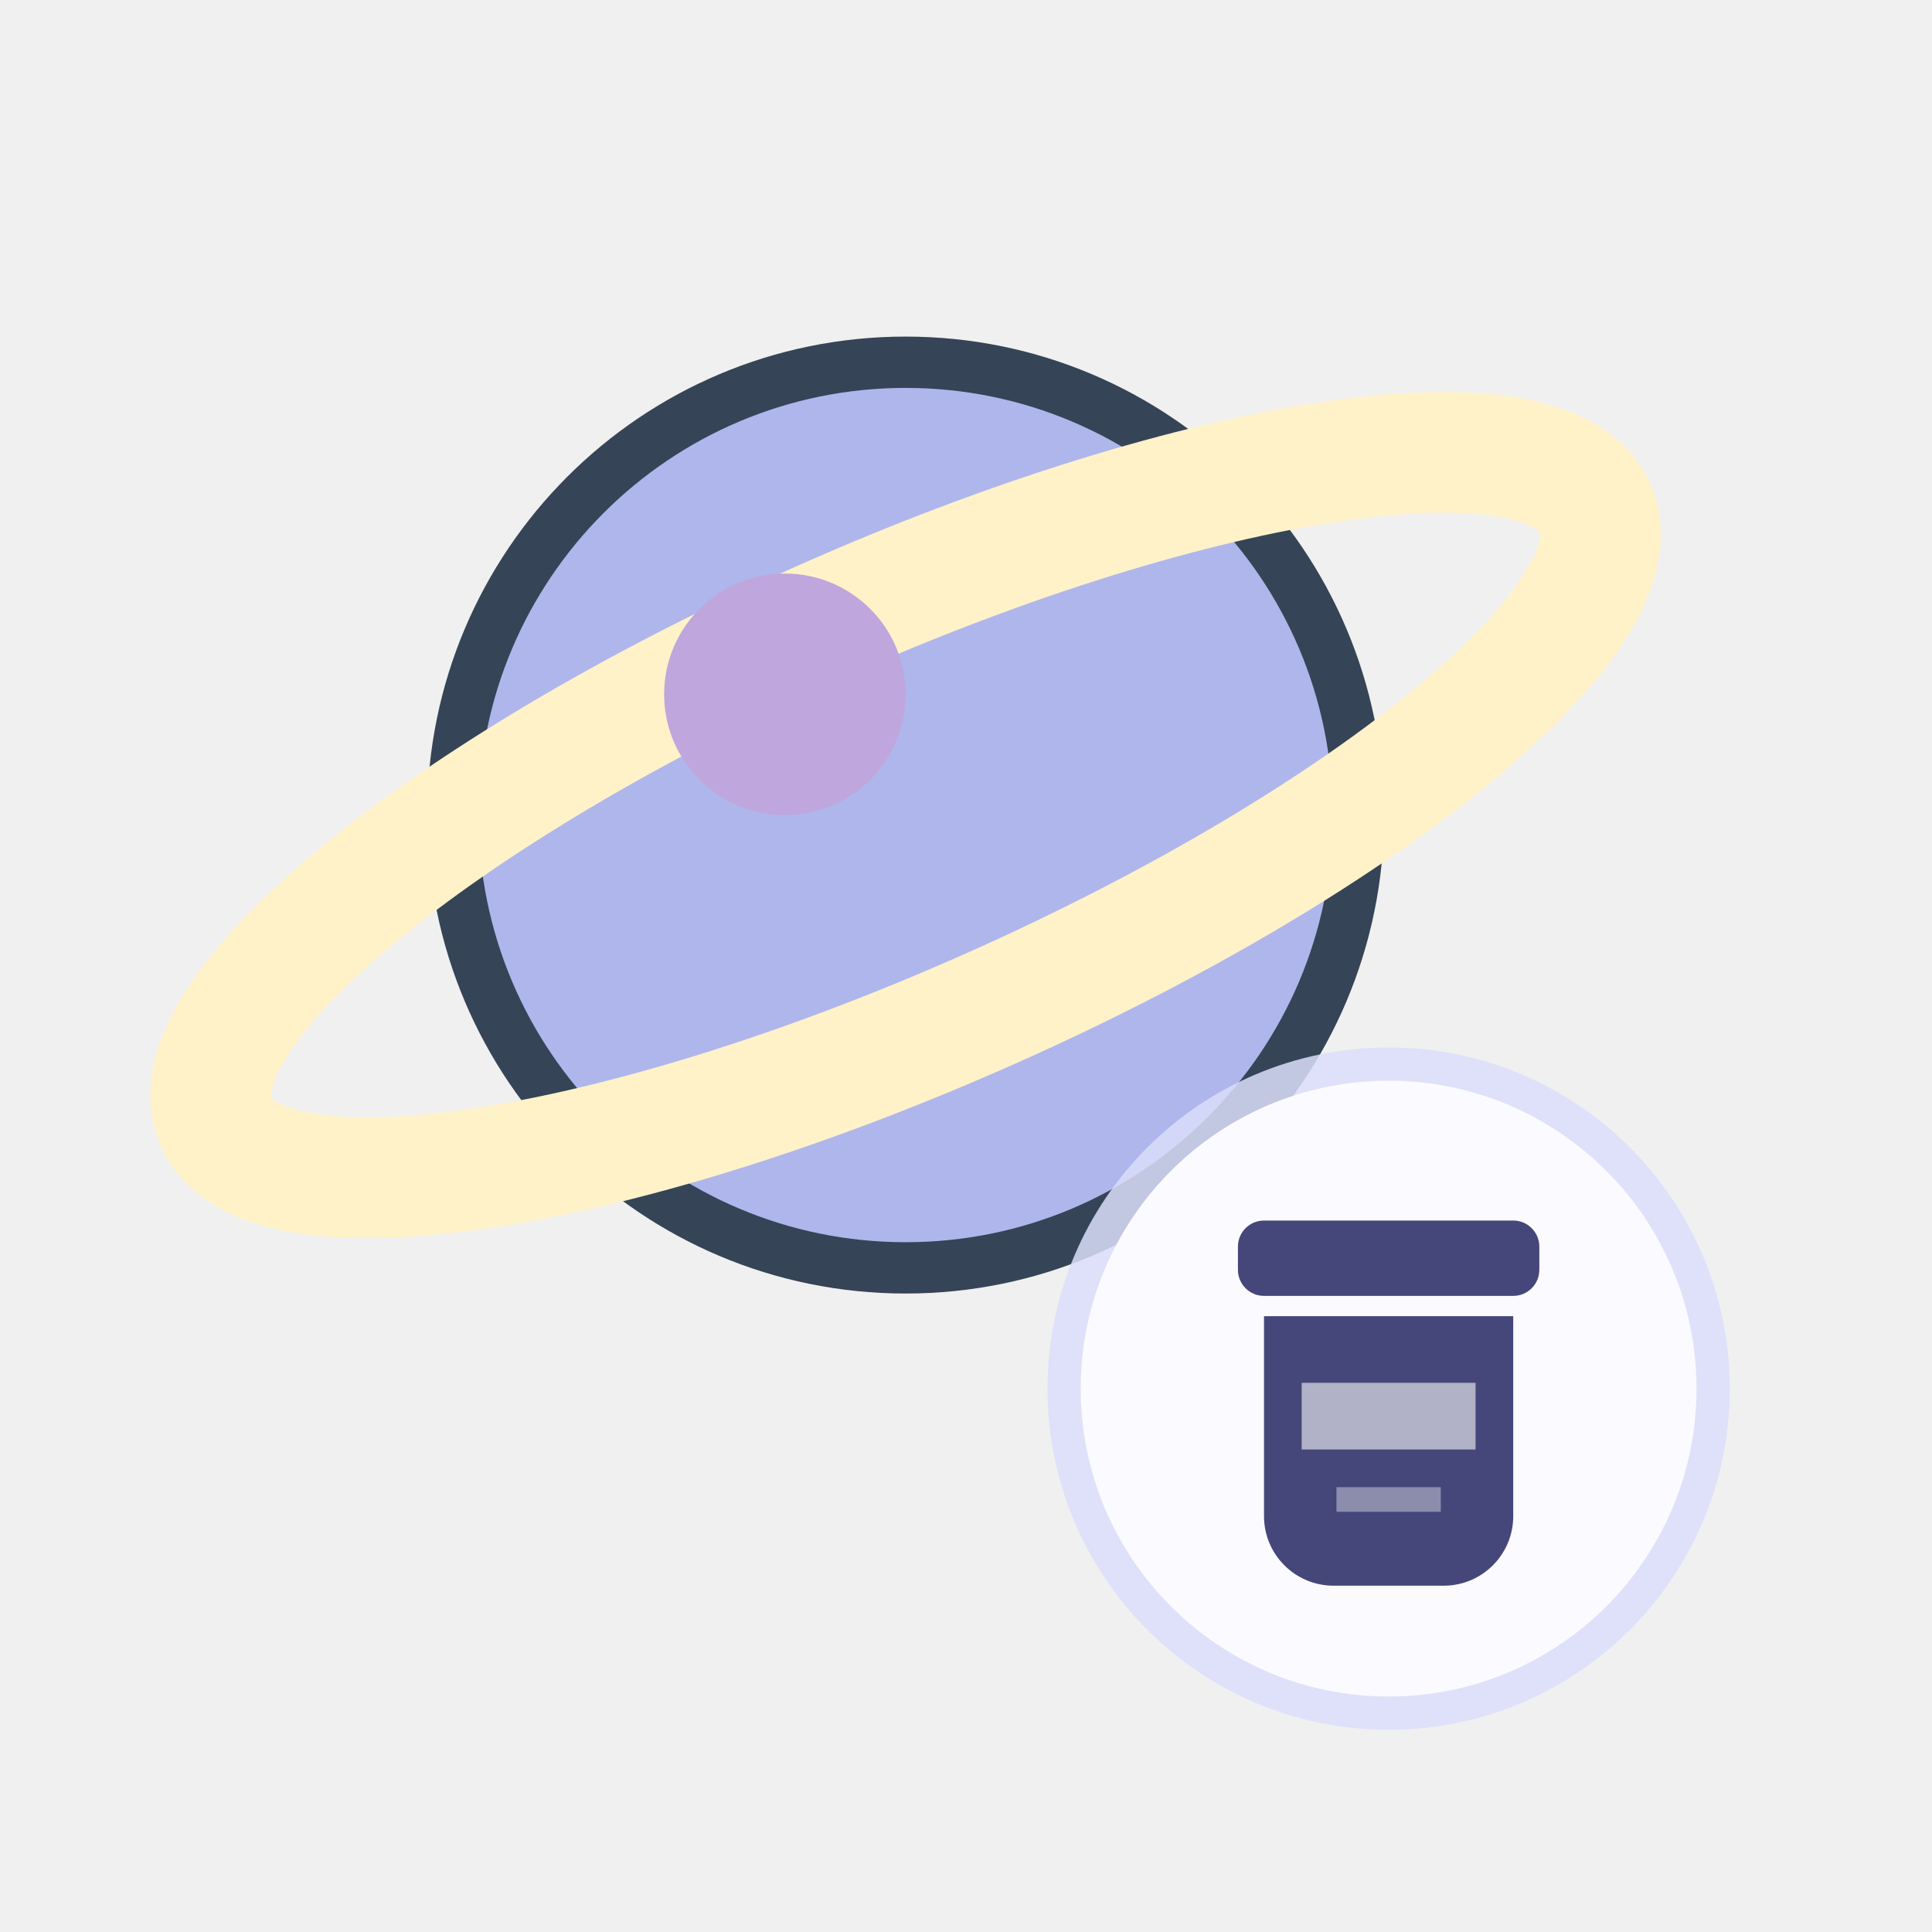
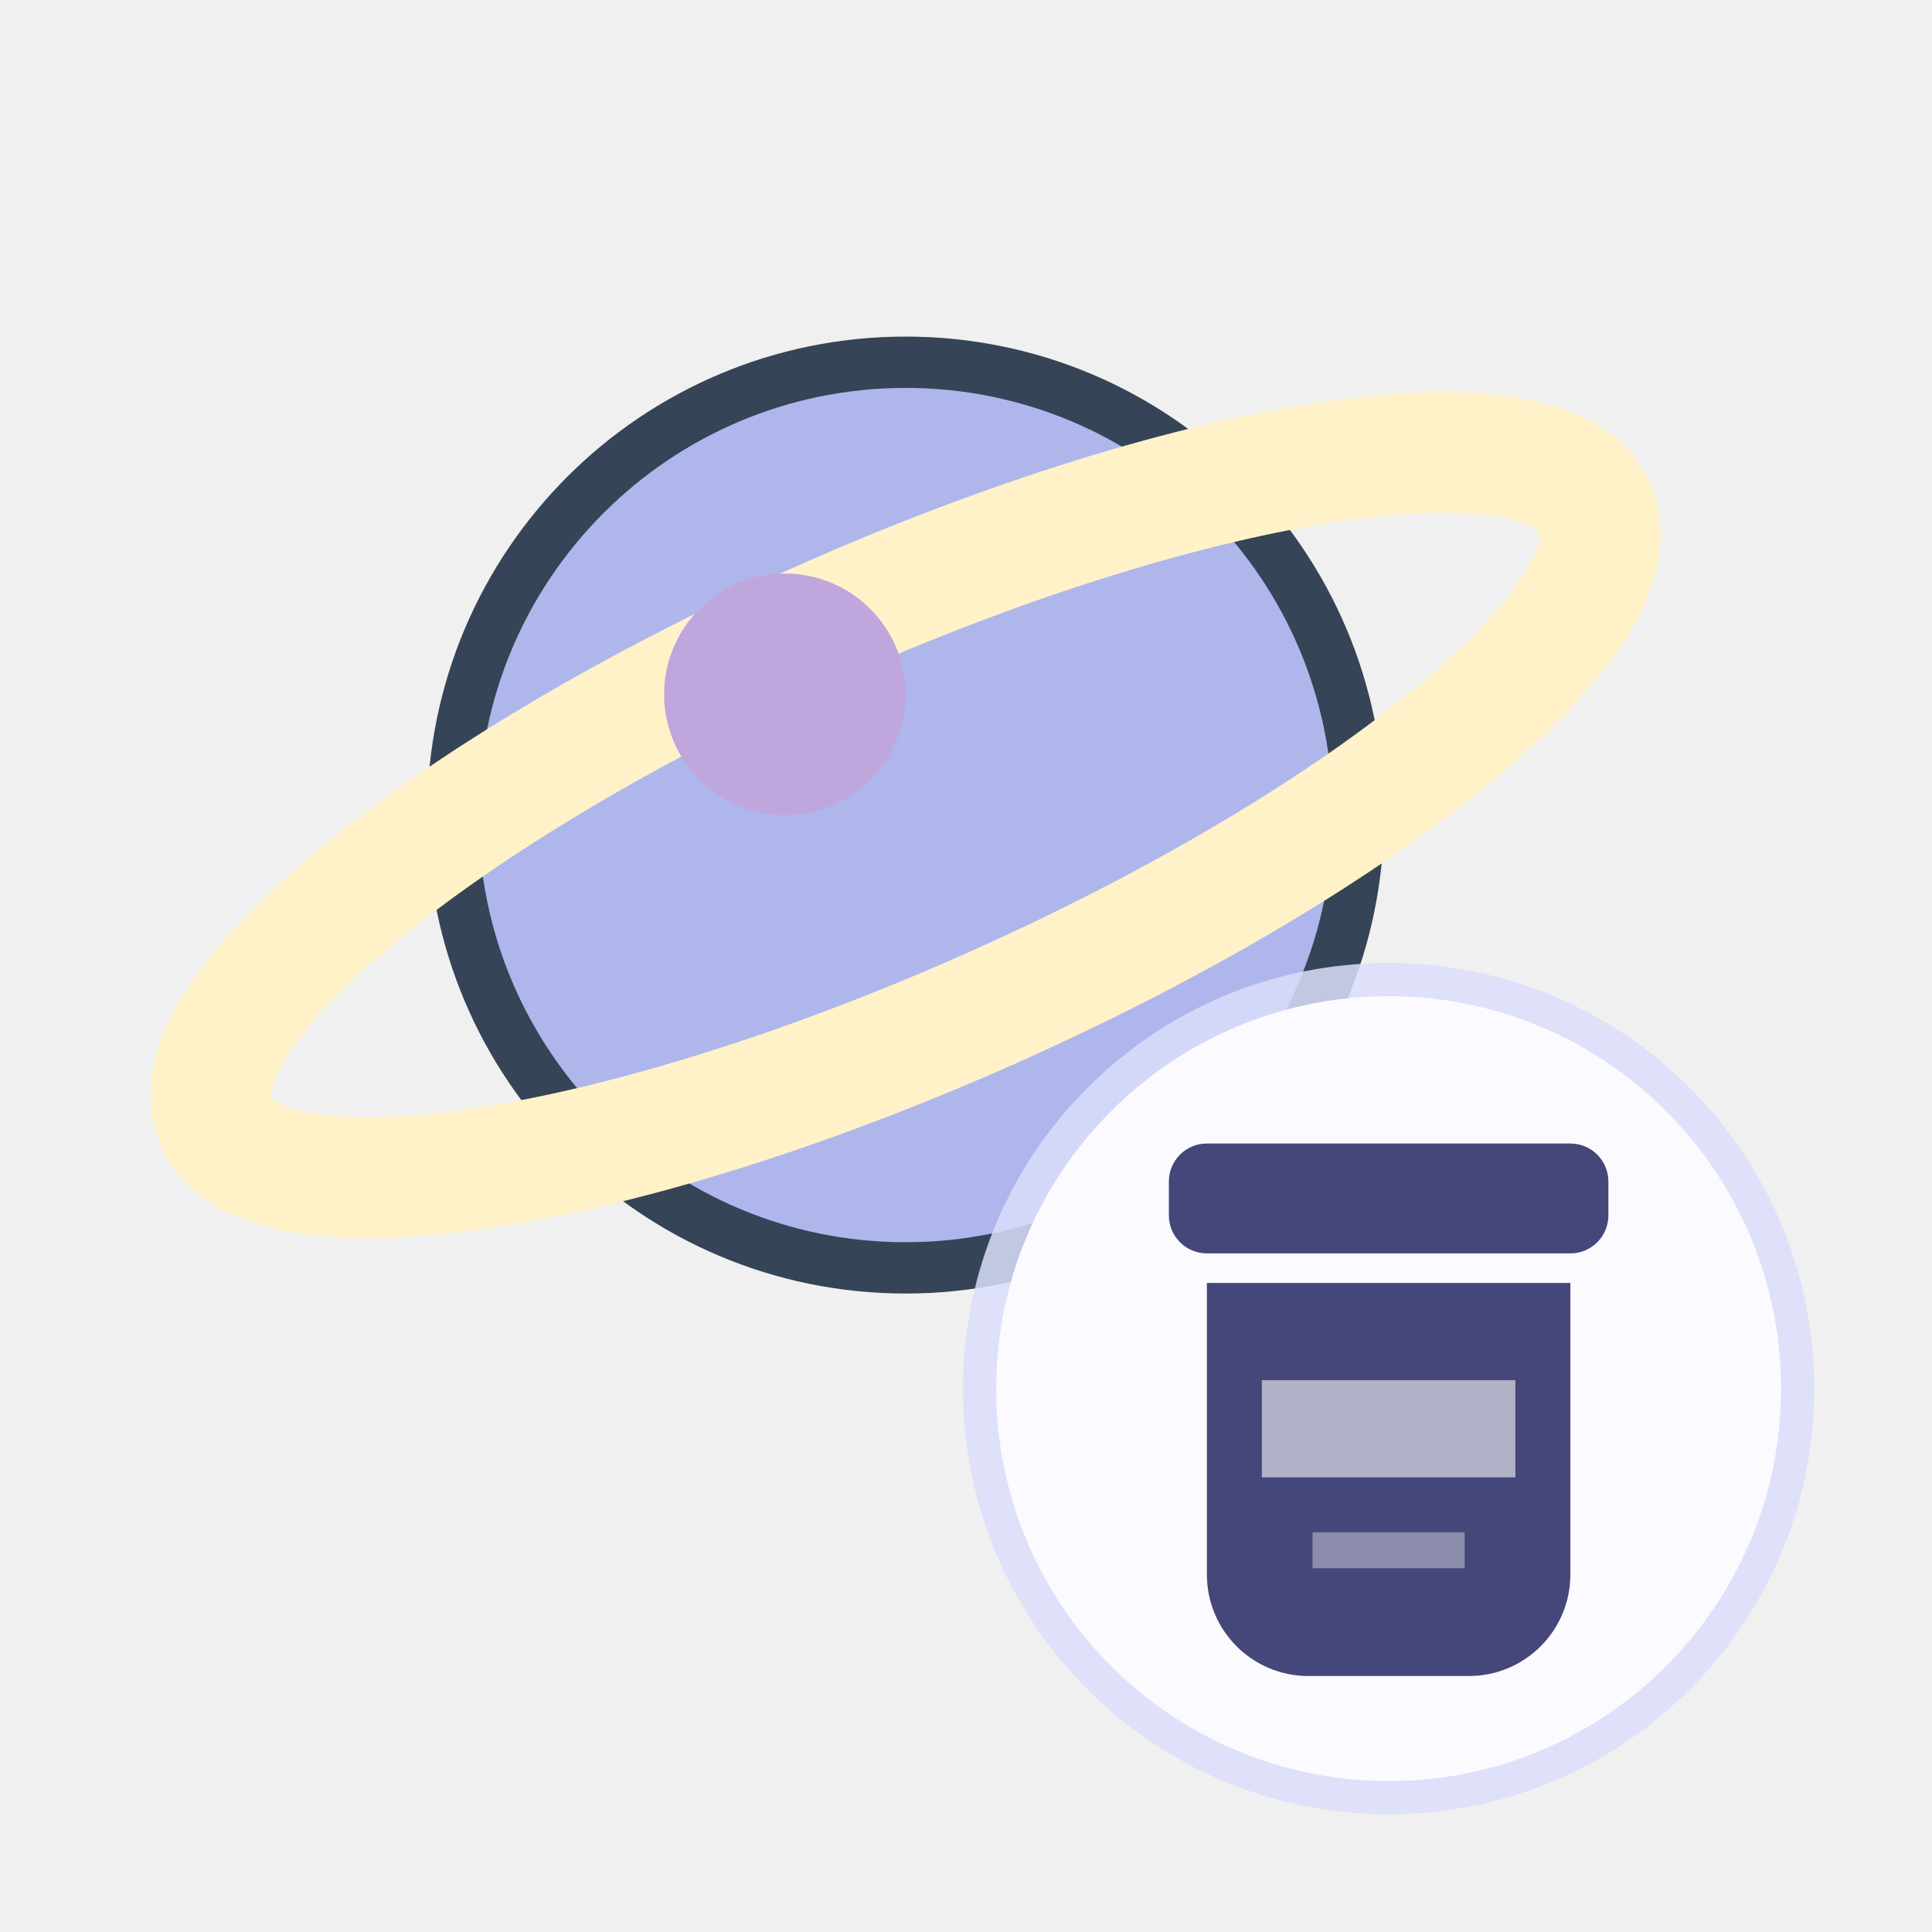
<svg xmlns="http://www.w3.org/2000/svg" viewBox="0 0 64 64" width="64" height="64" role="img" aria-label="ringed planet — formula">
  <defs>
    <linearGradient id="d-celestial-formula" x1="0" y1="0" x2="0.62" y2="1">
      <stop offset="0" stop-color="#F1F0FF" />
      <stop offset="1" stop-color="#DBDEFA" />
    </linearGradient>
  </defs>
  <g stroke="#354456" stroke-width="1.7" stroke-linejoin="round" stroke-linecap="round">
    <circle cx="30" cy="27" r="15" fill="#AFB6EC" />
    <ellipse cx="30" cy="27" rx="25" ry="7" transform="rotate(-24 30 27)" fill="none" stroke="#FFF2C9" stroke-width="4" />
    <circle cx="26" cy="23" r="4" fill="#BFA6DC" stroke="none" />
  </g>
-   <circle cx="46" cy="46" r="11.3" fill="#DBDEFA" fill-opacity=".85" />
-   <circle cx="46" cy="46" r="10.2" fill="#FBFAFF" />
-   <g transform="translate(38.32 38.32) scale(0.48)">
+   <circle cx="46" cy="46" r="14.1" fill="#DBDEFA" fill-opacity=".85" />
+   <circle cx="46" cy="46" r="13" fill="#FBFAFF" />
+   <g transform="translate(34.8 34.8) scale(0.7)">
    <rect x="5.6" y="4.4" width="20.8" height="5.2" rx="1.8" fill="#454679" />
    <path d="M7.4 11h17.2v13.8a4.8 4.8 0 0 1-4.8 4.8h-7.6a4.8 4.8 0 0 1-4.8-4.8Z" fill="#454679" />
    <path d="M10 15.6h12v4.6H10z" fill="#fff" fill-opacity=".58" />
    <path d="M12.4 22.8h7.2v1.7h-7.2z" fill="#fff" fill-opacity=".38" />
  </g>
</svg>
